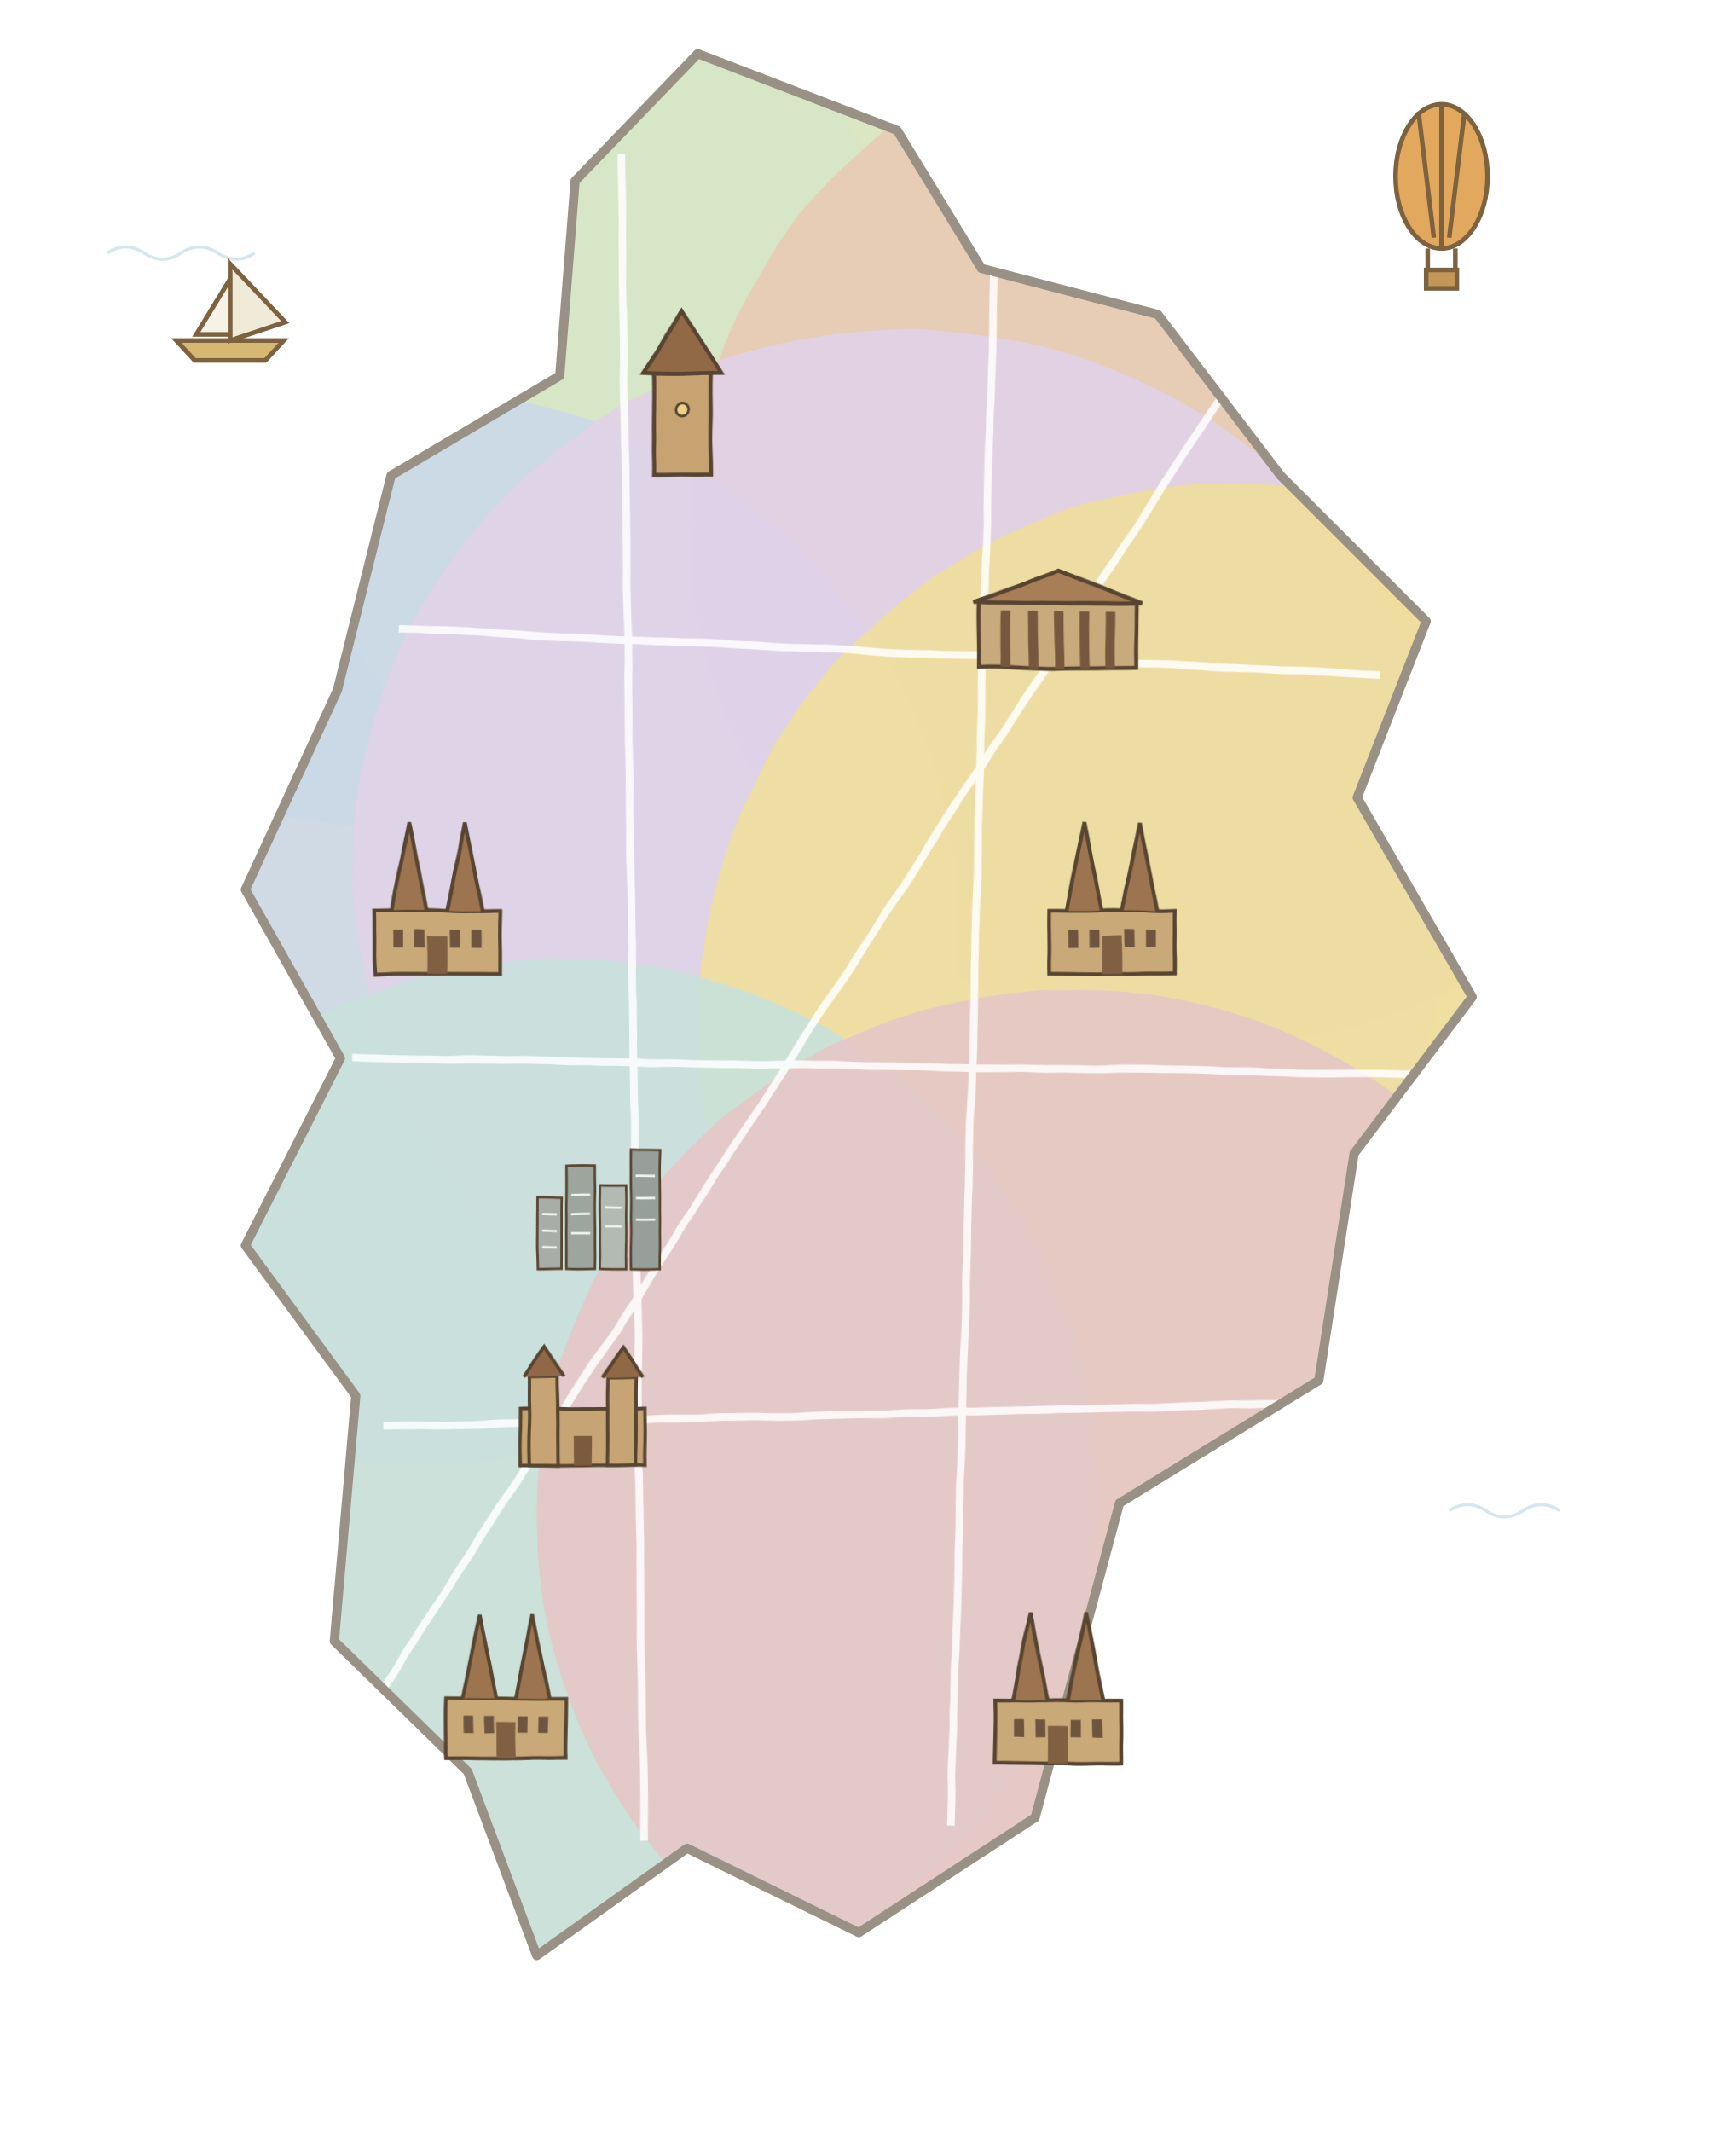
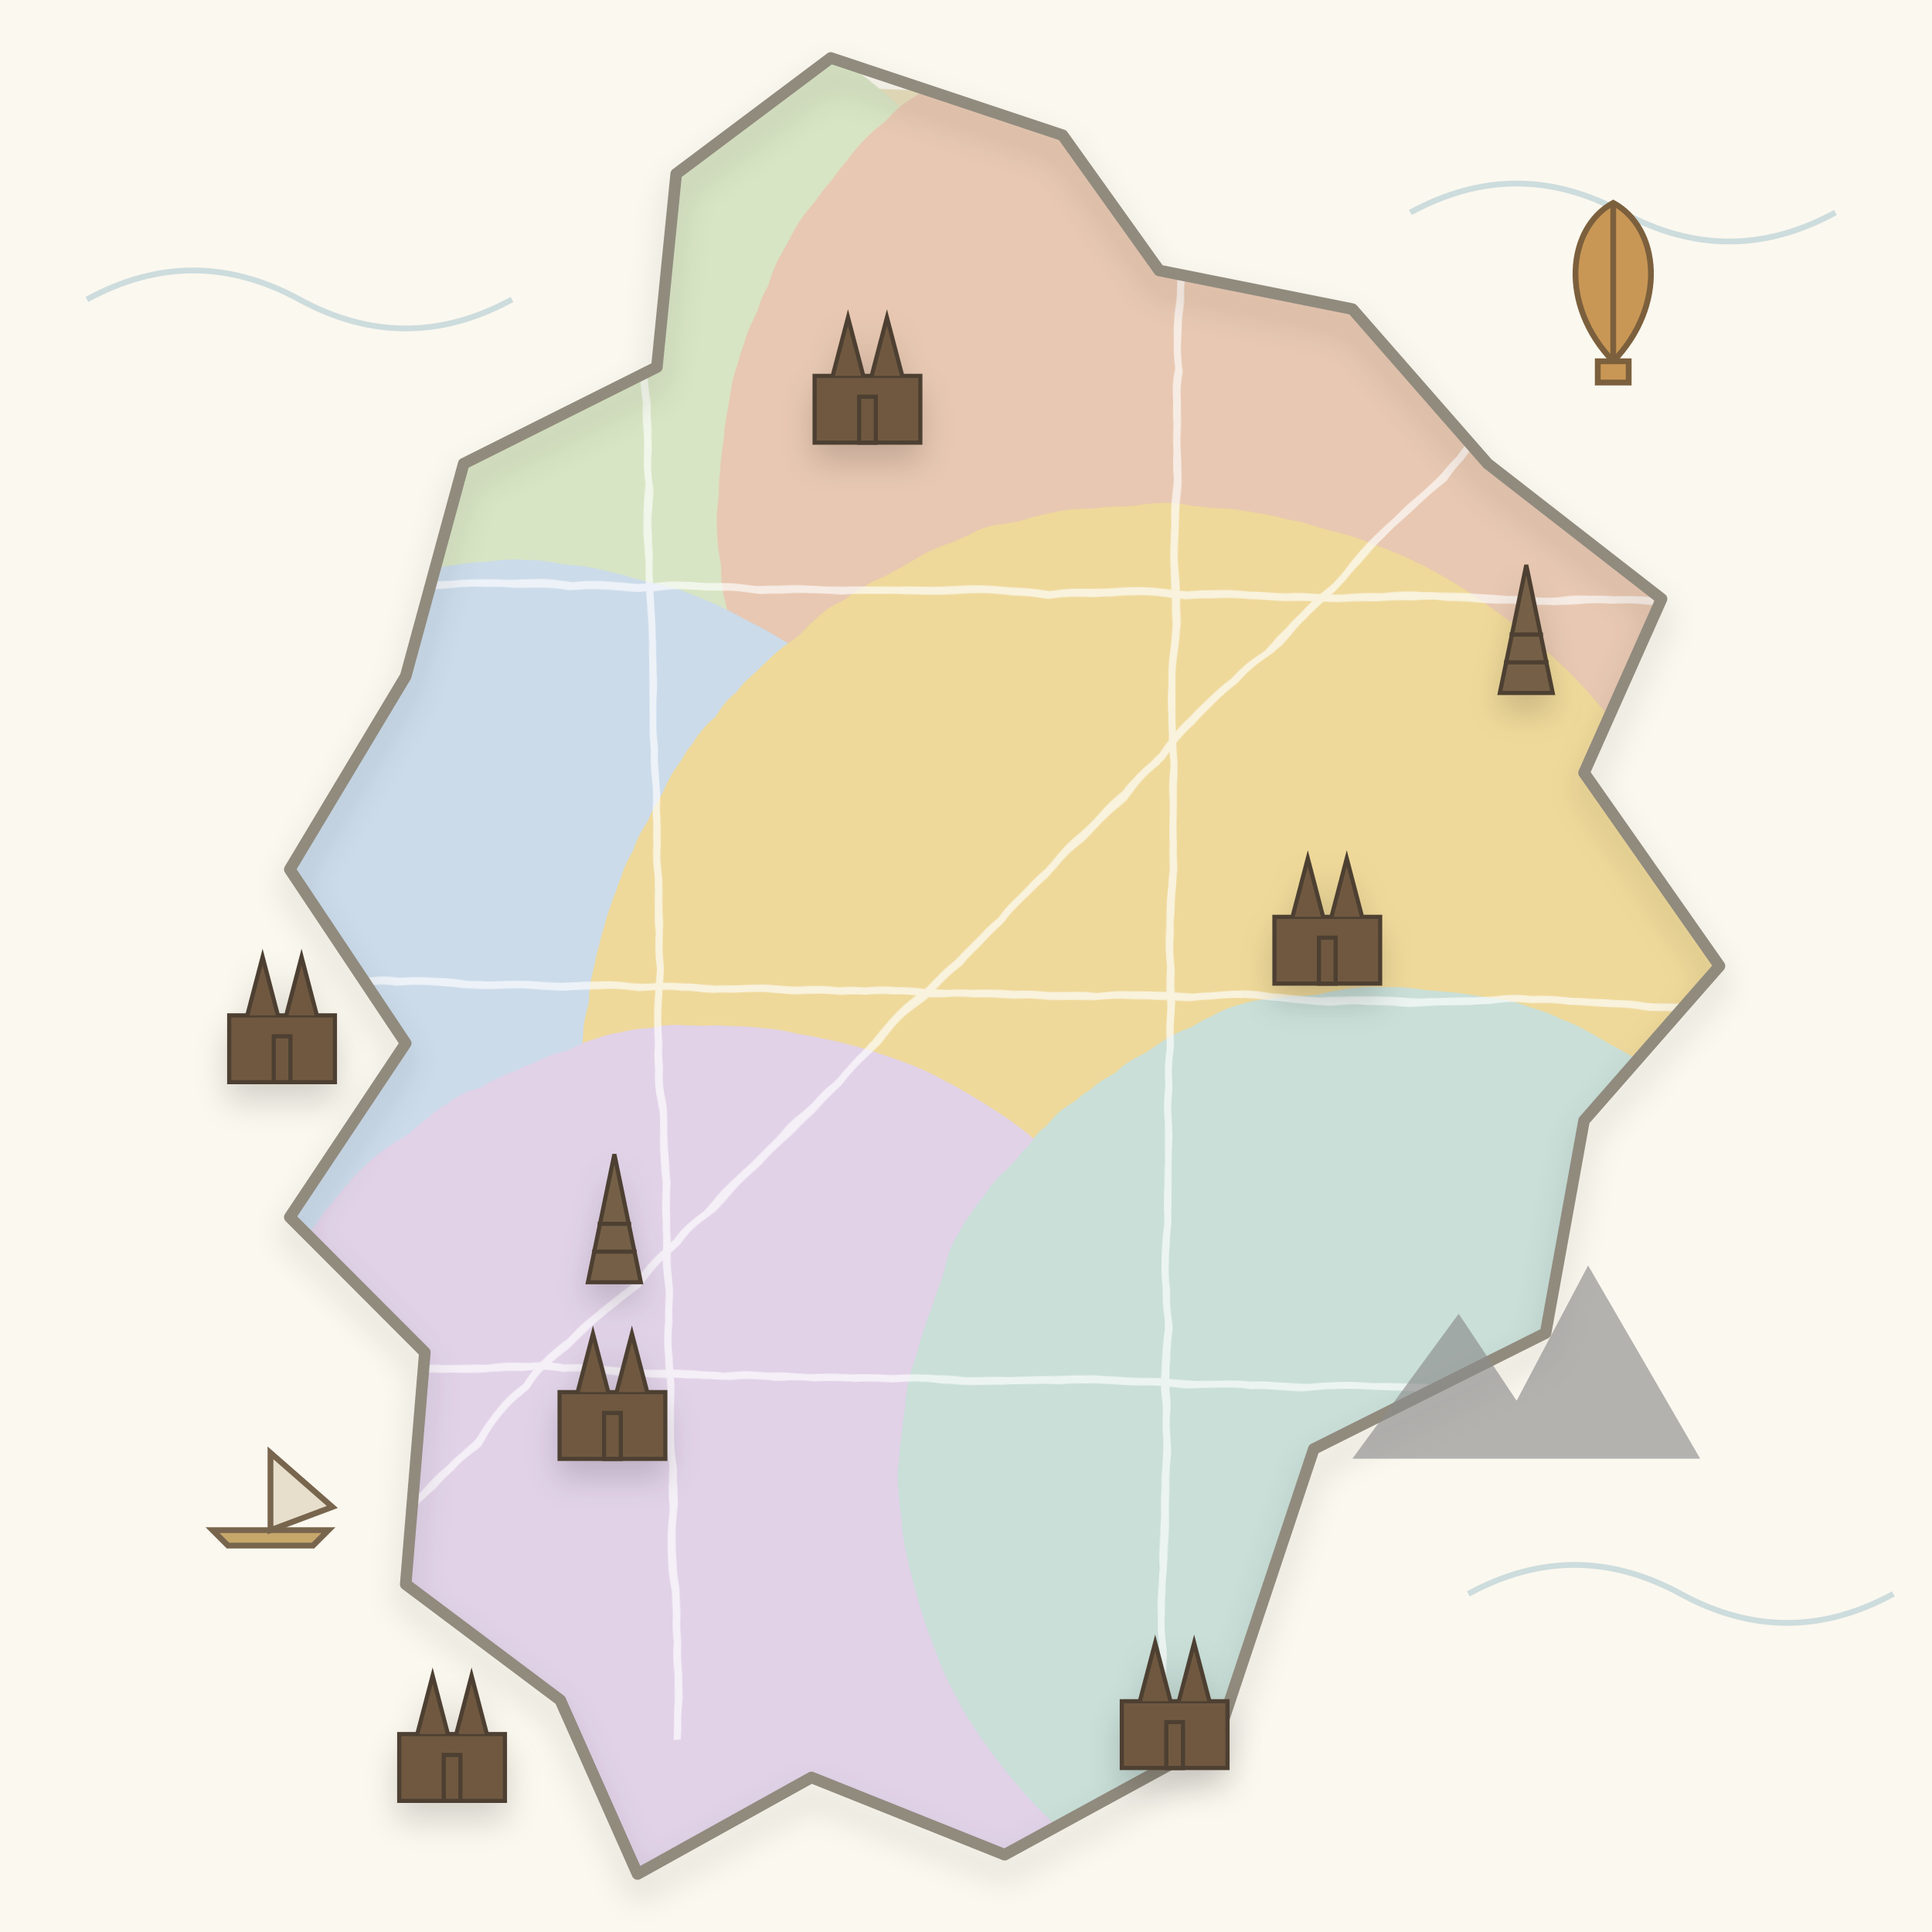
- <svg xmlns="http://www.w3.org/2000/svg" viewBox="0 0 1132 1390">
+ <svg xmlns="http://www.w3.org/2000/svg" viewBox="0 0 1000 1000">
  <defs>
-     <filter id="wc" x="-10%" y="-10%" width="120%" height="120%">
-       <feTurbulence type="fractalNoise" baseFrequency=".018" numOctaves="3" seed="7" result="noise" />
-       <feColorMatrix in="noise" type="saturate" values=".25" result="n2" />
-       <feDisplacementMap in="SourceGraphic" in2="n2" scale="3" xChannelSelector="R" yChannelSelector="G" />
+     <filter id="paper">
+       <feTurbulence baseFrequency=".012" numOctaves="3" seed="17" result="n" />
+       <feDisplacementMap in="SourceGraphic" in2="n" scale="5" />
    </filter>
-     <clipPath id="country">
-       <path d="M455 35L585 85l55 90 115 30 80 105 95 95-45 115 75 130-77 102-23 148-130 80-55 205-115 75-112-55-98 70-45-120-87-85 14-160-72-98 62-122-62-110 60-130 35-140 110-65 10-127z" />
+     <filter id="shadow">
+       <feDropShadow dx="0" dy="9" stdDeviation="8" flood-opacity=".16" />
+     </filter>
+     <g id="church" fill="#6f5941" stroke="#4d4030" stroke-width="3">
+       <rect x="-38" y="-2" width="76" height="48" />
+       <path d="M-25-2l11-42 11 42M3-2l11-42 11 42" />
+       <rect x="-6" y="13" width="12" height="33" />
+     </g>
+     <g id="tower" fill="#746047" stroke="#4d4030" stroke-width="3">
+       <path d="M0-48L-19 44h38z" />
+       <path d="M-12 2h24M-16 22h32" fill="none" />
+     </g>
+     <clipPath id="de">
+       <path d="M430.0 30.0 L550.0 70.0 L600.0 140.0 L700.0 160.0 L770.0 240.0 L860.0 310.0 L819.9 400.0 L890.0 500.0 L819.9 580.0 L800.0 690.0 L680.0 750.0 L630.0 900.0 L520.0 960.0 L420.0 920.0 L330.0 970.0 L290.0 880.0 L210.0 820.0 L219.9 700.0 L150.0 630.0 L210.0 540.0 L150.0 450.0 L210.0 350.0 L240.0 240.0 L340.0 190.0 L350.0 90.0 z" />
    </clipPath>
-     <g id="cathedral">
-       <path d="M-50 35h100v50h-100z" fill="#caa979" stroke="#574431" stroke-width="3" />
-       <path d="M-36 35l14-70 14 70M8 35l14-70 14 70" fill="#9c744f" stroke="#574431" stroke-width="3" />
-       <rect x="-8" y="55" width="16" height="30" fill="#805f42" />
-       <g fill="#6f553f">
-         <rect x="-35" y="50" width="8" height="14" />
-         <rect x="27" y="50" width="8" height="14" />
-         <rect x="-18" y="50" width="8" height="14" />
-         <rect x="10" y="50" width="8" height="14" />
-       </g>
-     </g>
-     <g id="gate">
-       <path d="M-58 32h116v48h-116z" fill="#c9aa7d" stroke="#574431" stroke-width="3" />
-       <path d="M-62 32L0 8l62 24z" fill="#a77e56" stroke="#574431" stroke-width="3" />
-       <g fill="#77573e">
-         <rect x="-42" y="38" width="7" height="42" />
-         <rect x="-22" y="38" width="7" height="42" />
-         <rect x="-3" y="38" width="7" height="42" />
-         <rect x="16" y="38" width="7" height="42" />
-         <rect x="35" y="38" width="7" height="42" />
-       </g>
-     </g>
-     <g id="tower">
-       <rect x="-22" y="-8" width="44" height="78" fill="#c6a371" stroke="#574431" stroke-width="3" />
-       <path d="M-30-8L0-55 30-8z" fill="#916947" stroke="#574431" stroke-width="3" />
-       <circle cx="0" cy="20" r="5" fill="#f0d188" stroke="#574431" stroke-width="2" />
-     </g>
-     <g id="castle">
-       <rect x="-55" y="25" width="110" height="50" fill="#c7a474" stroke="#574431" stroke-width="3" />
-       <rect x="-47" y="-3" width="25" height="78" fill="#c7a474" stroke="#574431" stroke-width="3" />
-       <rect x="22" y="-3" width="25" height="78" fill="#c7a474" stroke="#574431" stroke-width="3" />
-       <path d="M-52-3l18-27 18 27M17-3l18-27 18 27" fill="#906845" stroke="#574431" stroke-width="3" />
-       <rect x="-8" y="49" width="16" height="26" fill="#7b5a3e" />
-     </g>
-     <g id="modern">
-       <g stroke="#574431" stroke-width="2">
-         <path d="M-48 80v-60h20v60z" fill="#a8aea7" />
-         <path d="M-24 80v-86h24v86z" fill="#9ca69f" />
-         <path d="M4 80v-70h22v70z" fill="#b3b9b3" />
-         <path d="M30 80v-100h24v100z" fill="#969f99" />
-       </g>
-       <g stroke="#eef4ef" stroke-width="2">
-         <path d="M-44 34h12M-44 48h12M-44 62h12M-20 18h16M-20 34h16M-20 50h16M8 28h14M8 44h14M34 2h16M34 20h16M34 38h16" />
-       </g>
-     </g>
  </defs>
-   <rect width="1132" height="1390" fill="#fff" />
-   <g opacity=".5" stroke="#a8cfdd" fill="none" stroke-width="2">
-     <path d="M70 165q12-8 24 0t24 0t24 0t24 0" />
-     <path d="M945 985q12-8 24 0t24 0t24 0" />
+   <rect width="1000" height="1000" fill="#fbf8ef" />
+   <g fill="none" stroke="#8fb6c6" stroke-width="3" opacity=".43">
+     <path d="M45 155q55-30 110 0t110 0" />
+     <path d="M730 110q55-30 110 0t110 0" />
+     <path d="M760 825q55-30 110 0t110 0" />
  </g>
-   <g clip-path="url(#country)" filter="url(#wc)">
-     <rect x="0" y="0" width="1132" height="1390" fill="#efe2bd" />
-     <ellipse cx="260" cy="225" rx="330" ry="315" fill="#c9dfd9" opacity=".88" />
-     <ellipse cx="520" cy="250" rx="340" ry="325" fill="#d9e7c4" opacity=".88" />
-     <ellipse cx="795" cy="345" rx="345" ry="335" fill="#e9c9b5" opacity=".9" />
-     <ellipse cx="270" cy="605" rx="355" ry="350" fill="#cbd9e9" opacity=".88" />
-     <ellipse cx="590" cy="565" rx="360" ry="350" fill="#e2d2e8" opacity=".88" />
-     <ellipse cx="805" cy="670" rx="350" ry="355" fill="#f0df9c" opacity=".9" />
-     <ellipse cx="365" cy="970" rx="350" ry="345" fill="#c9e1dc" opacity=".9" />
-     <ellipse cx="700" cy="990" rx="350" ry="345" fill="#e5c6c6" opacity=".9" />
-     <g stroke="#fff" stroke-width="5" opacity=".85" fill="none">
-       <path d="M260 410L900 440" />
-       <path d="M230 690L920 700" />
-       <path d="M250 930L845 915" />
-       <path d="M405 100L420 1200" />
-       <path d="M650 110L620 1190" />
-       <path d="M250 1100L805 245" />
+   <g clip-path="url(#de)" filter="url(#paper)">
+     <rect x="55" y="45" width="900" height="910" fill="#e8dfbd" />
+     <circle cx="275" cy="260" r="280" fill="#d8e5c4" />
+     <circle cx="640" cy="260" r="270" fill="#e8c8b2" />
+     <circle cx="260" cy="570" r="280" fill="#cbdbea" />
+     <circle cx="600" cy="560" r="300" fill="#efd99a" />
+     <circle cx="370" cy="790" r="260" fill="#e1d2e8" />
+     <circle cx="715" cy="760" r="250" fill="#c9dfd8" />
+     <g stroke="#fff" stroke-width="4" opacity=".65">
+       <path d="M125 300L855 310" />
+       <path d="M90 505L895 520" />
+       <path d="M125 705L850 720" />
+       <path d="M330 100L350 900" />
+       <path d="M610 110L600 910" />
+       <path d="M170 820L820 170" />
    </g>
  </g>
-   <path d="M455 35L585 85l55 90 115 30 80 105 95 95-45 115 75 130-77 102-23 148-130 80-55 205-115 75-112-55-98 70-45-120-87-85 14-160-72-98 62-122-62-110 60-130 35-140 110-65 10-127z" fill="none" stroke="#999185" stroke-width="6" stroke-linejoin="round" />
-   <g filter="url(#wc)">
-     <g transform="translate(445 250) scale(.85)">
+   <path d="M430.0 30.0 L550.0 70.0 L600.0 140.0 L700.0 160.0 L770.0 240.0 L860.0 310.0 L819.9 400.0 L890.0 500.0 L819.9 580.0 L800.0 690.0 L680.0 750.0 L630.0 900.0 L520.0 960.0 L420.0 920.0 L330.0 970.0 L290.0 880.0 L210.0 820.0 L219.9 700.0 L150.0 630.0 L210.0 540.0 L150.0 450.0 L210.0 350.0 L240.0 240.0 L340.0 190.0 L350.0 90.0 z" fill="none" stroke="#918b7e" stroke-width="6" stroke-linejoin="round" filter="url(#shadow)" />
+   <g filter="url(#shadow)">
+     <g transform="translate(449 196) scale(0.72)">
+       <use href="#church" />
+     </g>
+     <g transform="translate(790 327) scale(0.72)">
      <use href="#tower" />
    </g>
-     <g transform="translate(690 365) scale(.88)">
-       <use href="#gate" />
+     <g transform="translate(687 476) scale(0.72)">
+       <use href="#church" />
    </g>
-     <g transform="translate(725 565) scale(.82)">
-       <use href="#cathedral" />
+     <g transform="translate(146 527) scale(0.72)">
+       <use href="#church" />
    </g>
-     <g transform="translate(285 565) scale(.82)">
-       <use href="#cathedral" />
+     <g transform="translate(318 632) scale(0.72)">
+       <use href="#tower" />
    </g>
-     <g transform="translate(388 765) scale(.78)">
-       <use href="#modern" />
+     <g transform="translate(317 722) scale(0.72)">
+       <use href="#church" />
    </g>
-     <g transform="translate(380 900) scale(.74)">
-       <use href="#castle" />
+     <g transform="translate(234 899) scale(0.72)">
+       <use href="#church" />
    </g>
-     <g transform="translate(330 1080) scale(.78)">
-       <use href="#cathedral" />
-     </g>
-     <g transform="translate(690 1080) scale(.82)">
-       <use href="#cathedral" />
+     <g transform="translate(608 882) scale(0.72)">
+       <use href="#church" />
    </g>
  </g>
-   <g transform="translate(940 115)" stroke="#7d623f" stroke-width="3">
-     <ellipse cx="0" cy="0" rx="30" ry="47" fill="#e2a85e" />
-     <path d="M0-47v94M-15-42L-5 40M15-42L5 40" />
-     <path d="M-9 47v14M9 47v14" />
-     <rect x="-10" y="61" width="20" height="12" fill="#c39755" />
+   <g transform="translate(835 145)" fill="#c99755" stroke="#7c603d" stroke-width="3">
+     <path d="M0 42C-28 13-24-27 0-40C24-27 28 13 0 42z" />
+     <path d="M0-40v82" />
+     <rect x="-8" y="42" width="16" height="11" />
  </g>
-   <g transform="translate(150 210)" stroke="#7d623f" stroke-width="3">
-     <path d="M-35 12h70l-12 13h-46z" fill="#d6b873" />
-     <path d="M0 12V-38l36 38z" fill="#f0ead8" />
-     <path d="M0-28L-22 8H0z" fill="#f7f2e7" />
+   <g transform="translate(140 780)" fill="#c7a86b" stroke="#78654d" stroke-width="3">
+     <path d="M-30 12h60l-8 8h-44z" />
+     <path d="M0 12V-28l32 28z" fill="#e7dfcc" />
+   </g>
+   <g transform="translate(780 700)" fill="#8c8c8c" opacity=".65">
+     <path d="M-80 55L-25-20 5 25 42-45 100 55z" />
  </g>
</svg>
